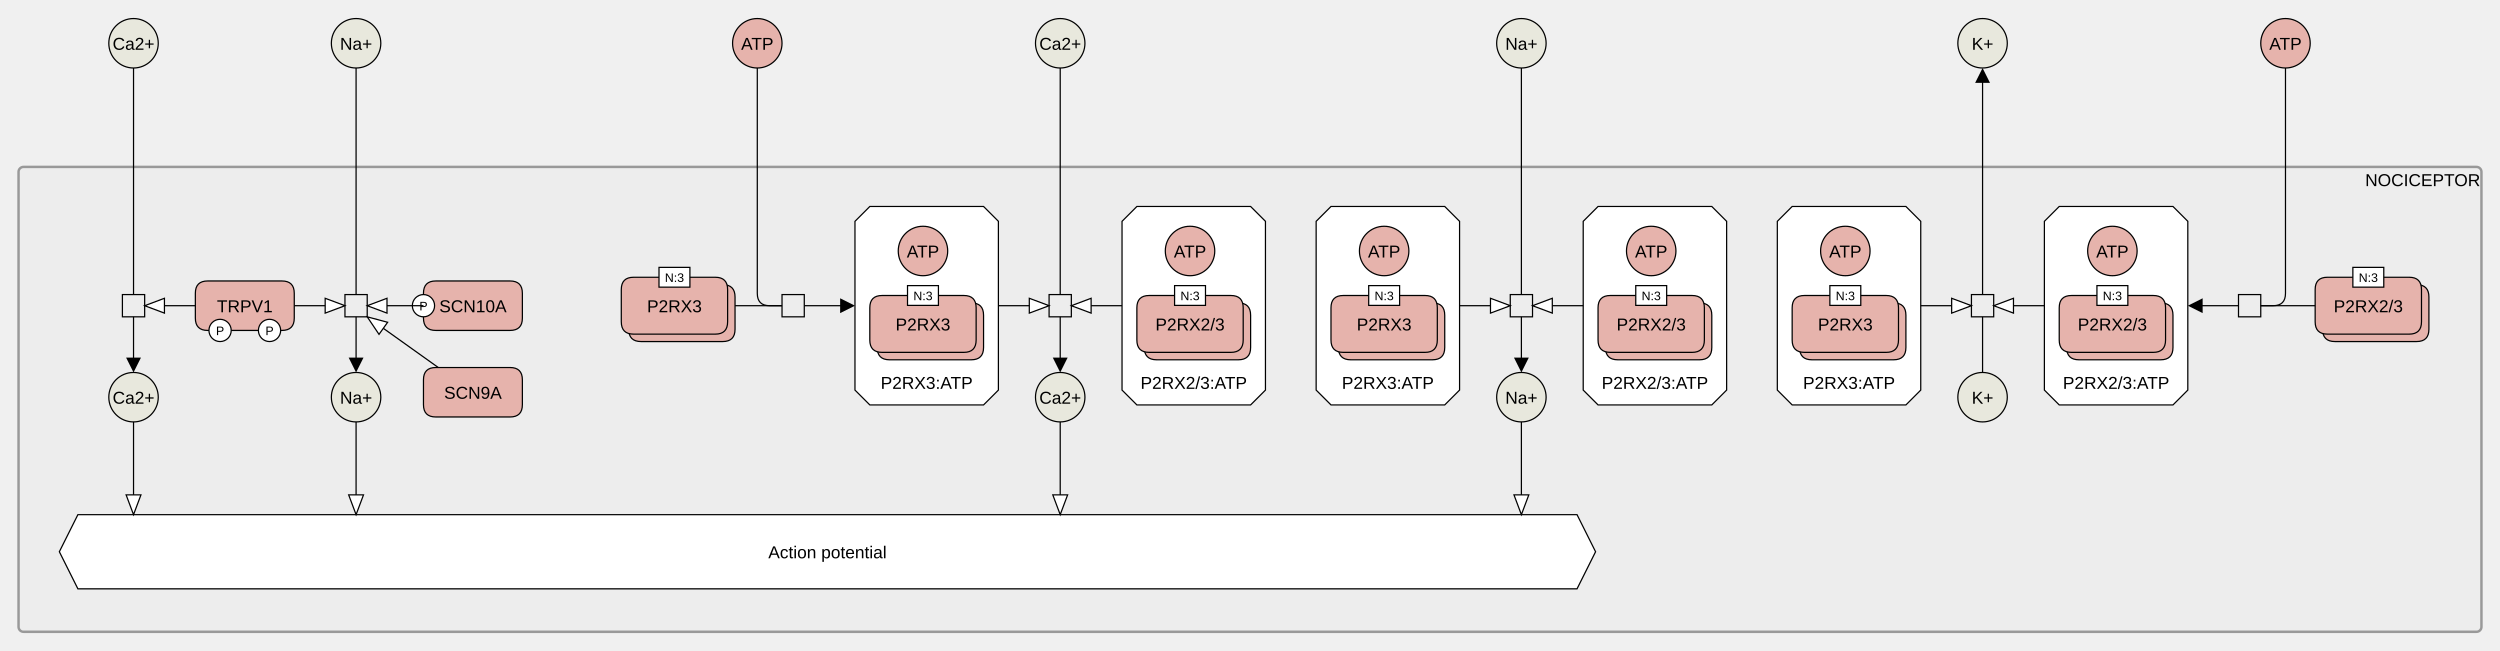
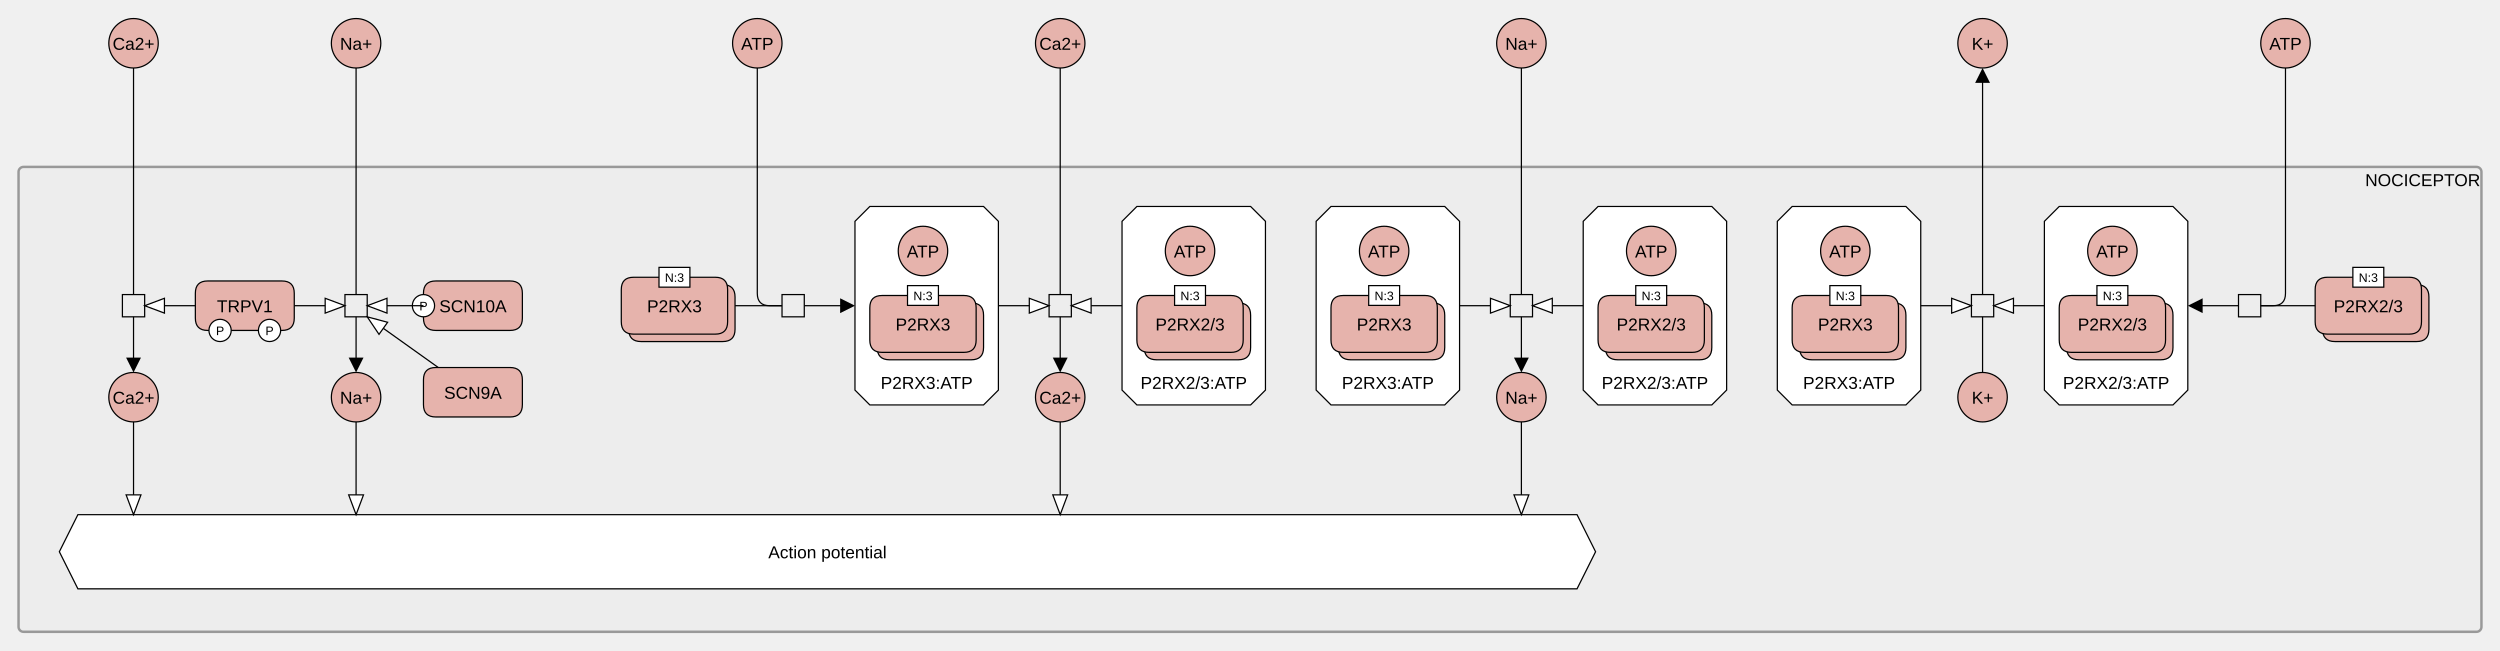
<svg xmlns="http://www.w3.org/2000/svg" width="2022" height="526" viewBox="0 0 2022 526" stroke-linecap="butt" stroke-miterlimit="10">
  <g transform="translate(-25,-25)">
    <path d="M40 164 C40 161.791 41.791 160 44 160 L2028 160 C2030.209 160 2032 161.791 2032 164 L2032 532 C2032 534.209 2030.209 536 2028 536 L44 536 C41.791 536 40 534.209 40 532 Z" fill="#999999" fill-opacity="0.031" stroke="none" />
    <path d="M40 164 C40 161.791 41.791 160 44 160 L2028 160 C2030.209 160 2032 161.791 2032 164 L2032 532 C2032 534.209 2030.209 536 2028 536 L44 536 C41.791 536 40 534.209 40 532 Z" fill="none" stroke="#999999" stroke-width="2" />
    <text x="1984.5" y="175.541" text-anchor="middle" font-family="'Dialog', Arial, Helvetica, sans-serif" font-size="14" fill="#000000" stroke="none" xml:space="preserve">NOCICEPTOR</text>
    <path d="M728.5 192 L820.5 192 L832.5 204 L832.5 340.5 L820.5 352.5 L728.5 352.5 L716.5 340.5 L716.5 204 Z" fill="#FFFFFF" stroke="none" />
    <path d="M728.5 192 L820.5 192 L832.5 204 L832.5 340.5 L820.5 352.5 L728.5 352.5 L716.5 340.5 L716.5 204 Z" fill="none" stroke="#000000" />
    <text x="774.5" y="339.541" text-anchor="middle" font-family="'Dialog', Arial, Helvetica, sans-serif" font-size="14" fill="#000000" stroke="none" xml:space="preserve">P2RX3:ATP</text>
    <path d="M734.5 280 Q734.5 270 744.5 270 L810.5 270 Q820.5 270 820.5 280 L820.5 306 Q820.5 316 810.5 316 L744.5 316 Q734.5 316 734.5 306 Z" fill="#E6B3AC" stroke="none" />
    <path d="M734.5 280 Q734.5 270 744.5 270 L810.5 270 Q820.5 270 820.5 280 L820.5 306 Q820.5 316 810.5 316 L744.5 316 Q734.5 316 734.5 306 Z" fill="none" stroke="#000000" />
    <path d="M728.5 274 Q728.5 264 738.5 264 L804.5 264 Q814.5 264 814.5 274 L814.5 300 Q814.5 310 804.5 310 L738.5 310 Q728.5 310 728.5 300 Z" fill="#E6B3AC" stroke="none" />
    <path d="M728.5 274 Q728.5 264 738.5 264 L804.5 264 Q814.5 264 814.5 274 L814.5 300 Q814.5 310 804.5 310 L738.5 310 Q728.5 310 728.5 300 Z" fill="none" stroke="#000000" />
    <text x="771.5" y="292.291" text-anchor="middle" font-family="'Dialog', Arial, Helvetica, sans-serif" font-size="14" fill="#000000" stroke="none" xml:space="preserve">P2RX3</text>
    <path d="M759 256 L784 256 L784 272 L759 272 Z" fill="#FFFFFF" stroke="none" />
    <path d="M759 256 L784 256 L784 272 L759 272 Z" fill="none" stroke="#000000" />
    <text x="771.5" y="267.779" text-anchor="middle" font-family="'Dialog', Arial, Helvetica, sans-serif" font-size="10" fill="#000000" stroke="none" xml:space="preserve">N:3</text>
    <path d="M751.5 228 C751.5 216.954 760.454 208 771.5 208 L771.5 208 C782.546 208 791.5 216.954 791.5 228 L791.5 228 C791.5 239.046 782.546 248 771.5 248 L771.5 248 C760.454 248 751.5 239.046 751.5 228 Z" fill="#E6B3AC" stroke="none" />
    <path d="M751.5 228 C751.5 216.954 760.454 208 771.5 208 L771.5 208 C782.546 208 791.5 216.954 791.5 228 L791.5 228 C791.5 239.046 782.546 248 771.5 248 L771.5 248 C760.454 248 751.5 239.046 751.5 228 Z" fill="none" stroke="#000000" />
    <text x="771.5" y="233.291" text-anchor="middle" font-family="'Dialog', Arial, Helvetica, sans-serif" font-size="14" fill="#000000" stroke="none" xml:space="preserve">ATP</text>
    <path d="M1690.5 192 L1782.5 192 L1794.5 204 L1794.5 340.5 L1782.5 352.5 L1690.5 352.5 L1678.5 340.5 L1678.5 204 Z" fill="#FFFFFF" stroke="none" />
    <path d="M1690.5 192 L1782.5 192 L1794.5 204 L1794.5 340.5 L1782.5 352.5 L1690.5 352.5 L1678.5 340.5 L1678.5 204 Z" fill="none" stroke="#000000" />
    <text x="1736.5" y="339.541" text-anchor="middle" font-family="'Dialog', Arial, Helvetica, sans-serif" font-size="14" fill="#000000" stroke="none" xml:space="preserve">P2RX2/3:ATP</text>
    <path d="M1696.5 280 Q1696.5 270 1706.5 270 L1772.5 270 Q1782.5 270 1782.5 280 L1782.5 306 Q1782.5 316 1772.5 316 L1706.5 316 Q1696.5 316 1696.5 306 Z" fill="#E6B3AC" stroke="none" />
    <path d="M1696.5 280 Q1696.5 270 1706.5 270 L1772.5 270 Q1782.5 270 1782.5 280 L1782.5 306 Q1782.5 316 1772.5 316 L1706.5 316 Q1696.5 316 1696.5 306 Z" fill="none" stroke="#000000" />
    <path d="M1690.5 274 Q1690.5 264 1700.5 264 L1766.5 264 Q1776.5 264 1776.5 274 L1776.5 300 Q1776.5 310 1766.5 310 L1700.5 310 Q1690.5 310 1690.5 300 Z" fill="#E6B3AC" stroke="none" />
    <path d="M1690.5 274 Q1690.5 264 1700.5 264 L1766.5 264 Q1776.5 264 1776.5 274 L1776.5 300 Q1776.5 310 1766.5 310 L1700.5 310 Q1690.5 310 1690.5 300 Z" fill="none" stroke="#000000" />
    <text x="1733.5" y="292.291" text-anchor="middle" font-family="'Dialog', Arial, Helvetica, sans-serif" font-size="14" fill="#000000" stroke="none" xml:space="preserve">P2RX2/3</text>
    <path d="M1721 256 L1746 256 L1746 272 L1721 272 Z" fill="#FFFFFF" stroke="none" />
    <path d="M1721 256 L1746 256 L1746 272 L1721 272 Z" fill="none" stroke="#000000" />
    <text x="1733.5" y="267.779" text-anchor="middle" font-family="'Dialog', Arial, Helvetica, sans-serif" font-size="10" fill="#000000" stroke="none" xml:space="preserve">N:3</text>
    <path d="M1713.5 228 C1713.5 216.954 1722.454 208 1733.5 208 L1733.5 208 C1744.546 208 1753.5 216.954 1753.5 228 L1753.5 228 C1753.5 239.046 1744.546 248 1733.5 248 L1733.5 248 C1722.454 248 1713.5 239.046 1713.5 228 Z" fill="#E6B3AC" stroke="none" />
    <path d="M1713.5 228 C1713.5 216.954 1722.454 208 1733.5 208 L1733.5 208 C1744.546 208 1753.5 216.954 1753.5 228 L1753.5 228 C1753.5 239.046 1744.546 248 1733.5 248 L1733.5 248 C1722.454 248 1713.5 239.046 1713.5 228 Z" fill="none" stroke="#000000" />
    <text x="1733.5" y="233.291" text-anchor="middle" font-family="'Dialog', Arial, Helvetica, sans-serif" font-size="14" fill="#000000" stroke="none" xml:space="preserve">ATP</text>
-     <path d="M113 346.25 C113 335.204 121.954 326.25 133 326.25 L133 326.25 C144.046 326.25 153 335.204 153 346.25 L153 346.25 C153 357.296 144.046 366.25 133 366.25 L133 366.25 C121.954 366.25 113 357.296 113 346.25 Z" fill="#E8E8DD" stroke="none" />
+     <path d="M113 346.25 C113 335.204 121.954 326.25 133 326.25 L133 326.25 C144.046 326.25 153 335.204 153 346.25 L153 346.25 C153 357.296 144.046 366.25 133 366.25 L133 366.25 C121.954 366.25 113 357.296 113 346.25 Z" fill="#E6B3AC" stroke="none" />
    <path d="M113 346.25 C113 335.204 121.954 326.25 133 326.25 L133 326.25 C144.046 326.25 153 335.204 153 346.25 L153 346.25 C153 357.296 144.046 366.25 133 366.25 L133 366.25 C121.954 366.25 113 357.296 113 346.25 Z" fill="none" stroke="#000000" />
    <text x="133" y="351.541" text-anchor="middle" font-family="'Dialog', Arial, Helvetica, sans-serif" font-size="14" fill="#000000" stroke="none" xml:space="preserve">Ca2+</text>
-     <path d="M293 346.25 C293 335.204 301.954 326.25 313 326.25 L313 326.25 C324.046 326.25 333 335.204 333 346.25 L333 346.25 C333 357.296 324.046 366.25 313 366.25 L313 366.25 C301.954 366.25 293 357.296 293 346.25 Z" fill="#E8E8DD" stroke="none" />
+     <path d="M293 346.25 C293 335.204 301.954 326.25 313 326.25 L313 326.25 C324.046 326.25 333 335.204 333 346.25 L333 346.25 C333 357.296 324.046 366.25 313 366.25 L313 366.25 C301.954 366.25 293 357.296 293 346.25 Z" fill="#E6B3AC" stroke="none" />
    <path d="M293 346.25 C293 335.204 301.954 326.25 313 326.25 L313 326.25 C324.046 326.25 333 335.204 333 346.25 L333 346.25 C333 357.296 324.046 366.25 313 366.25 L313 366.25 C301.954 366.25 293 357.296 293 346.25 Z" fill="none" stroke="#000000" />
    <text x="313" y="351.541" text-anchor="middle" font-family="'Dialog', Arial, Helvetica, sans-serif" font-size="14" fill="#000000" stroke="none" xml:space="preserve">Na+</text>
    <path d="M183 262.25 Q183 252.25 193 252.25 L253 252.25 Q263 252.25 263 262.25 L263 282.25 Q263 292.25 253 292.25 L193 292.25 Q183 292.25 183 282.25 Z" fill="#E6B3AC" stroke="none" />
    <path d="M183 262.25 Q183 252.25 193 252.25 L253 252.25 Q263 252.25 263 262.25 L263 282.25 Q263 292.25 253 292.25 L193 292.25 Q183 292.25 183 282.25 Z" fill="none" stroke="#000000" />
    <text x="223" y="277.541" text-anchor="middle" font-family="'Dialog', Arial, Helvetica, sans-serif" font-size="14" fill="#000000" stroke="none" xml:space="preserve">TRPV1</text>
    <path d="M194 292.25 C194 287.279 198.029 283.25 203 283.25 L203 283.25 C207.971 283.25 212 287.279 212 292.25 L212 292.25 C212 297.221 207.971 301.25 203 301.25 L203 301.25 C198.029 301.25 194 297.221 194 292.25 Z" fill="#FFFFFF" stroke="none" />
    <path d="M194 292.25 C194 287.279 198.029 283.25 203 283.25 L203 283.25 C207.971 283.25 212 287.279 212 292.25 L212 292.25 C212 297.221 207.971 301.25 203 301.25 L203 301.25 C198.029 301.25 194 297.221 194 292.25 Z" fill="none" stroke="#000000" />
    <text x="203" y="296.029" text-anchor="middle" font-family="'Dialog', Arial, Helvetica, sans-serif" font-size="10" fill="#000000" stroke="none" xml:space="preserve">P</text>
    <path d="M234 292.25 C234 287.279 238.029 283.25 243 283.25 L243 283.25 C247.971 283.25 252 287.279 252 292.25 L252 292.25 C252 297.221 247.971 301.25 243 301.25 L243 301.25 C238.029 301.25 234 297.221 234 292.25 Z" fill="#FFFFFF" stroke="none" />
    <path d="M234 292.25 C234 287.279 238.029 283.25 243 283.25 L243 283.25 C247.971 283.25 252 287.279 252 292.25 L252 292.25 C252 297.221 247.971 301.25 243 301.25 L243 301.25 C238.029 301.25 234 297.221 234 292.25 Z" fill="none" stroke="#000000" />
    <text x="243" y="296.029" text-anchor="middle" font-family="'Dialog', Arial, Helvetica, sans-serif" font-size="10" fill="#000000" stroke="none" xml:space="preserve">P</text>
    <path d="M88 441.25 L1300.5 441.25 L1315.5 471.25 L1300.5 501.25 L88 501.25 L73 471.25 Z" fill="#FFFFFF" stroke="none" />
    <path d="M88 441.25 L1300.5 441.25 L1315.5 471.25 L1300.5 501.25 L88 501.25 L73 471.25 Z" fill="none" stroke="#000000" />
    <text x="694.25" y="476.541" text-anchor="middle" font-family="'Dialog', Arial, Helvetica, sans-serif" font-size="14" fill="#000000" stroke="none" xml:space="preserve">Action potential</text>
    <path d="M533.5 265.25 Q533.5 255.25 543.5 255.25 L609.5 255.25 Q619.5 255.25 619.5 265.25 L619.5 291.25 Q619.5 301.25 609.5 301.25 L543.5 301.25 Q533.5 301.25 533.5 291.25 Z" fill="#E6B3AC" stroke="none" />
    <path d="M533.5 265.25 Q533.5 255.25 543.5 255.25 L609.5 255.25 Q619.5 255.25 619.5 265.25 L619.5 291.25 Q619.5 301.25 609.5 301.25 L543.5 301.25 Q533.5 301.25 533.5 291.25 Z" fill="none" stroke="#000000" />
    <path d="M527.5 259.25 Q527.5 249.25 537.5 249.25 L603.5 249.25 Q613.5 249.25 613.5 259.25 L613.5 285.25 Q613.5 295.25 603.5 295.25 L537.5 295.25 Q527.5 295.25 527.5 285.25 Z" fill="#E6B3AC" stroke="none" />
    <path d="M527.5 259.25 Q527.5 249.25 537.5 249.25 L603.5 249.25 Q613.5 249.25 613.5 259.25 L613.5 285.25 Q613.5 295.25 603.5 295.25 L537.5 295.25 Q527.5 295.25 527.5 285.25 Z" fill="none" stroke="#000000" />
    <text x="570.5" y="277.541" text-anchor="middle" font-family="'Dialog', Arial, Helvetica, sans-serif" font-size="14" fill="#000000" stroke="none" xml:space="preserve">P2RX3</text>
    <path d="M558 241.25 L583 241.25 L583 257.25 L558 257.25 Z" fill="#FFFFFF" stroke="none" />
    <path d="M558 241.25 L583 241.25 L583 257.25 L558 257.25 Z" fill="none" stroke="#000000" />
    <text x="570.5" y="253.03" text-anchor="middle" font-family="'Dialog', Arial, Helvetica, sans-serif" font-size="10" fill="#000000" stroke="none" xml:space="preserve">N:3</text>
-     <path d="M862.5 346.25 C862.5 335.204 871.454 326.25 882.5 326.25 L882.5 326.25 C893.546 326.25 902.5 335.204 902.5 346.25 L902.5 346.25 C902.5 357.296 893.546 366.25 882.5 366.25 L882.5 366.25 C871.454 366.25 862.5 357.296 862.5 346.25 Z" fill="#E8E8DD" stroke="none" />
+     <path d="M862.5 346.25 C862.5 335.204 871.454 326.25 882.5 326.25 L882.5 326.25 C893.546 326.25 902.5 335.204 902.5 346.25 L902.5 346.25 C902.5 357.296 893.546 366.25 882.5 366.25 L882.5 366.25 C871.454 366.25 862.5 357.296 862.5 346.25 Z" fill="#E6B3AC" stroke="none" />
    <path d="M862.5 346.25 C862.5 335.204 871.454 326.25 882.5 326.25 L882.5 326.25 C893.546 326.25 902.5 335.204 902.5 346.25 L902.5 346.25 C902.5 357.296 893.546 366.25 882.5 366.25 L882.5 366.25 C871.454 366.25 862.5 357.296 862.5 346.25 Z" fill="none" stroke="#000000" />
    <text x="882.5" y="351.541" text-anchor="middle" font-family="'Dialog', Arial, Helvetica, sans-serif" font-size="14" fill="#000000" stroke="none" xml:space="preserve">Ca2+</text>
-     <path d="M1235.5 346.25 C1235.5 335.204 1244.454 326.25 1255.5 326.25 L1255.5 326.25 C1266.546 326.25 1275.5 335.204 1275.5 346.25 L1275.5 346.25 C1275.5 357.296 1266.546 366.25 1255.5 366.25 L1255.5 366.25 C1244.454 366.25 1235.5 357.296 1235.5 346.25 Z" fill="#E8E8DD" stroke="none" />
+     <path d="M1235.5 346.25 C1235.5 335.204 1244.454 326.25 1255.5 326.25 L1255.5 326.25 C1266.546 326.25 1275.5 335.204 1275.5 346.25 L1275.5 346.25 C1275.5 357.296 1266.546 366.25 1255.5 366.25 L1255.5 366.25 C1244.454 366.25 1235.5 357.296 1235.5 346.25 Z" fill="#E6B3AC" stroke="none" />
    <path d="M1235.5 346.25 C1235.5 335.204 1244.454 326.25 1255.5 326.25 L1255.5 326.25 C1266.546 326.25 1275.5 335.204 1275.5 346.25 L1275.5 346.25 C1275.5 357.296 1266.546 366.25 1255.5 366.25 L1255.5 366.25 C1244.454 366.25 1235.5 357.296 1235.5 346.25 Z" fill="none" stroke="#000000" />
    <text x="1255.5" y="351.541" text-anchor="middle" font-family="'Dialog', Arial, Helvetica, sans-serif" font-size="14" fill="#000000" stroke="none" xml:space="preserve">Na+</text>
-     <path d="M1608.5 346.25 C1608.5 335.204 1617.454 326.25 1628.5 326.25 L1628.5 326.25 C1639.546 326.25 1648.5 335.204 1648.5 346.25 L1648.5 346.25 C1648.5 357.296 1639.546 366.25 1628.5 366.25 L1628.5 366.25 C1617.454 366.25 1608.5 357.296 1608.5 346.25 Z" fill="#E8E8DD" stroke="none" />
+     <path d="M1608.5 346.25 C1608.5 335.204 1617.454 326.25 1628.5 326.25 L1628.5 326.25 C1639.546 326.25 1648.5 335.204 1648.5 346.25 L1648.5 346.25 C1648.5 357.296 1639.546 366.25 1628.5 366.25 L1628.5 366.25 C1617.454 366.25 1608.5 357.296 1608.5 346.25 Z" fill="#E6B3AC" stroke="none" />
    <path d="M1608.5 346.25 C1608.5 335.204 1617.454 326.25 1628.5 326.25 L1628.5 326.25 C1639.546 326.25 1648.5 335.204 1648.5 346.25 L1648.5 346.25 C1648.5 357.296 1639.546 366.25 1628.5 366.25 L1628.5 366.25 C1617.454 366.25 1608.5 357.296 1608.5 346.25 Z" fill="none" stroke="#000000" />
    <text x="1628.5" y="351.541" text-anchor="middle" font-family="'Dialog', Arial, Helvetica, sans-serif" font-size="14" fill="#000000" stroke="none" xml:space="preserve">K+</text>
    <path d="M1903.5 265.25 Q1903.5 255.25 1913.5 255.25 L1979.5 255.25 Q1989.5 255.25 1989.5 265.25 L1989.5 291.25 Q1989.5 301.25 1979.5 301.25 L1913.5 301.25 Q1903.5 301.25 1903.5 291.25 Z" fill="#E6B3AC" stroke="none" />
    <path d="M1903.5 265.25 Q1903.5 255.25 1913.5 255.25 L1979.5 255.25 Q1989.5 255.25 1989.5 265.25 L1989.5 291.25 Q1989.5 301.25 1979.5 301.25 L1913.5 301.25 Q1903.5 301.25 1903.5 291.25 Z" fill="none" stroke="#000000" />
    <path d="M1897.5 259.25 Q1897.5 249.25 1907.5 249.25 L1973.5 249.25 Q1983.5 249.25 1983.5 259.25 L1983.5 285.25 Q1983.5 295.25 1973.5 295.25 L1907.5 295.25 Q1897.5 295.25 1897.5 285.25 Z" fill="#E6B3AC" stroke="none" />
    <path d="M1897.5 259.25 Q1897.5 249.25 1907.5 249.25 L1973.5 249.25 Q1983.5 249.25 1983.5 259.25 L1983.5 285.25 Q1983.5 295.25 1973.5 295.25 L1907.5 295.25 Q1897.5 295.25 1897.5 285.25 Z" fill="none" stroke="#000000" />
    <text x="1940.5" y="277.541" text-anchor="middle" font-family="'Dialog', Arial, Helvetica, sans-serif" font-size="14" fill="#000000" stroke="none" xml:space="preserve">P2RX2/3</text>
    <path d="M1928 241.25 L1953 241.25 L1953 257.25 L1928 257.25 Z" fill="#FFFFFF" stroke="none" />
    <path d="M1928 241.25 L1953 241.25 L1953 257.25 L1928 257.25 Z" fill="none" stroke="#000000" />
    <text x="1940.5" y="253.03" text-anchor="middle" font-family="'Dialog', Arial, Helvetica, sans-serif" font-size="10" fill="#000000" stroke="none" xml:space="preserve">N:3</text>
    <path d="M367.5 262.25 Q367.5 252.25 377.5 252.25 L437.5 252.25 Q447.5 252.25 447.5 262.25 L447.5 282.25 Q447.5 292.25 437.5 292.25 L377.5 292.25 Q367.5 292.25 367.5 282.25 Z" fill="#E6B3AC" stroke="none" />
    <path d="M367.5 262.25 Q367.5 252.25 377.5 252.25 L437.5 252.25 Q447.5 252.25 447.5 262.25 L447.5 282.25 Q447.5 292.25 437.5 292.25 L377.5 292.25 Q367.5 292.25 367.5 282.25 Z" fill="none" stroke="#000000" />
    <text x="407.5" y="277.541" text-anchor="middle" font-family="'Dialog', Arial, Helvetica, sans-serif" font-size="14" fill="#000000" stroke="none" xml:space="preserve">SCN10A</text>
    <path d="M358.5 272.25 C358.5 267.279 362.529 263.25 367.5 263.25 L367.5 263.25 C372.471 263.25 376.5 267.279 376.5 272.25 L376.5 272.25 C376.5 277.221 372.471 281.25 367.5 281.25 L367.5 281.25 C362.529 281.25 358.5 277.221 358.5 272.25 Z" fill="#FFFFFF" stroke="none" />
    <path d="M358.5 272.25 C358.5 267.279 362.529 263.25 367.5 263.25 L367.5 263.25 C372.471 263.25 376.5 267.279 376.5 272.25 L376.5 272.25 C376.5 277.221 372.471 281.25 367.5 281.25 L367.5 281.25 C362.529 281.25 358.5 277.221 358.5 272.25 Z" fill="none" stroke="#000000" />
    <text x="367.5" y="276.029" text-anchor="middle" font-family="'Dialog', Arial, Helvetica, sans-serif" font-size="10" fill="#000000" stroke="none" xml:space="preserve">P</text>
    <path d="M1101.5 192 L1193.5 192 L1205.5 204 L1205.5 340.5 L1193.5 352.5 L1101.5 352.5 L1089.5 340.5 L1089.5 204 Z" fill="#FFFFFF" stroke="none" />
    <path d="M1101.5 192 L1193.5 192 L1205.5 204 L1205.5 340.5 L1193.5 352.5 L1101.5 352.5 L1089.5 340.5 L1089.5 204 Z" fill="none" stroke="#000000" />
    <text x="1147.5" y="339.541" text-anchor="middle" font-family="'Dialog', Arial, Helvetica, sans-serif" font-size="14" fill="#000000" stroke="none" xml:space="preserve">P2RX3:ATP</text>
    <path d="M1107.5 280 Q1107.5 270 1117.5 270 L1183.5 270 Q1193.5 270 1193.5 280 L1193.5 306 Q1193.5 316 1183.5 316 L1117.5 316 Q1107.5 316 1107.5 306 Z" fill="#E6B3AC" stroke="none" />
    <path d="M1107.5 280 Q1107.5 270 1117.5 270 L1183.5 270 Q1193.5 270 1193.5 280 L1193.5 306 Q1193.5 316 1183.5 316 L1117.5 316 Q1107.5 316 1107.5 306 Z" fill="none" stroke="#000000" />
    <path d="M1101.5 274 Q1101.5 264 1111.5 264 L1177.5 264 Q1187.5 264 1187.5 274 L1187.5 300 Q1187.5 310 1177.5 310 L1111.5 310 Q1101.5 310 1101.5 300 Z" fill="#E6B3AC" stroke="none" />
    <path d="M1101.5 274 Q1101.5 264 1111.5 264 L1177.5 264 Q1187.5 264 1187.5 274 L1187.5 300 Q1187.5 310 1177.5 310 L1111.5 310 Q1101.5 310 1101.5 300 Z" fill="none" stroke="#000000" />
    <text x="1144.5" y="292.291" text-anchor="middle" font-family="'Dialog', Arial, Helvetica, sans-serif" font-size="14" fill="#000000" stroke="none" xml:space="preserve">P2RX3</text>
    <path d="M1132 256 L1157 256 L1157 272 L1132 272 Z" fill="#FFFFFF" stroke="none" />
    <path d="M1132 256 L1157 256 L1157 272 L1132 272 Z" fill="none" stroke="#000000" />
    <text x="1144.5" y="267.779" text-anchor="middle" font-family="'Dialog', Arial, Helvetica, sans-serif" font-size="10" fill="#000000" stroke="none" xml:space="preserve">N:3</text>
    <path d="M1124.5 228 C1124.5 216.954 1133.454 208 1144.5 208 L1144.5 208 C1155.546 208 1164.5 216.954 1164.5 228 L1164.5 228 C1164.5 239.046 1155.546 248 1144.5 248 L1144.5 248 C1133.454 248 1124.5 239.046 1124.5 228 Z" fill="#E6B3AC" stroke="none" />
    <path d="M1124.5 228 C1124.5 216.954 1133.454 208 1144.5 208 L1144.5 208 C1155.546 208 1164.5 216.954 1164.5 228 L1164.5 228 C1164.5 239.046 1155.546 248 1144.5 248 L1144.5 248 C1133.454 248 1124.5 239.046 1124.5 228 Z" fill="none" stroke="#000000" />
    <text x="1144.5" y="233.291" text-anchor="middle" font-family="'Dialog', Arial, Helvetica, sans-serif" font-size="14" fill="#000000" stroke="none" xml:space="preserve">ATP</text>
    <path d="M1474.5 192 L1566.5 192 L1578.5 204 L1578.5 340.5 L1566.5 352.5 L1474.5 352.5 L1462.5 340.5 L1462.5 204 Z" fill="#FFFFFF" stroke="none" />
    <path d="M1474.5 192 L1566.5 192 L1578.5 204 L1578.5 340.5 L1566.5 352.5 L1474.5 352.5 L1462.5 340.5 L1462.5 204 Z" fill="none" stroke="#000000" />
    <text x="1520.5" y="339.541" text-anchor="middle" font-family="'Dialog', Arial, Helvetica, sans-serif" font-size="14" fill="#000000" stroke="none" xml:space="preserve">P2RX3:ATP</text>
    <path d="M1480.5 280 Q1480.5 270 1490.5 270 L1556.5 270 Q1566.5 270 1566.5 280 L1566.5 306 Q1566.5 316 1556.5 316 L1490.5 316 Q1480.5 316 1480.5 306 Z" fill="#E6B3AC" stroke="none" />
    <path d="M1480.5 280 Q1480.5 270 1490.5 270 L1556.5 270 Q1566.5 270 1566.5 280 L1566.5 306 Q1566.5 316 1556.5 316 L1490.5 316 Q1480.5 316 1480.5 306 Z" fill="none" stroke="#000000" />
    <path d="M1474.5 274 Q1474.5 264 1484.5 264 L1550.5 264 Q1560.5 264 1560.5 274 L1560.5 300 Q1560.5 310 1550.5 310 L1484.5 310 Q1474.5 310 1474.5 300 Z" fill="#E6B3AC" stroke="none" />
    <path d="M1474.5 274 Q1474.5 264 1484.5 264 L1550.5 264 Q1560.5 264 1560.5 274 L1560.5 300 Q1560.5 310 1550.5 310 L1484.5 310 Q1474.5 310 1474.5 300 Z" fill="none" stroke="#000000" />
    <text x="1517.5" y="292.291" text-anchor="middle" font-family="'Dialog', Arial, Helvetica, sans-serif" font-size="14" fill="#000000" stroke="none" xml:space="preserve">P2RX3</text>
    <path d="M1505 256 L1530 256 L1530 272 L1505 272 Z" fill="#FFFFFF" stroke="none" />
    <path d="M1505 256 L1530 256 L1530 272 L1505 272 Z" fill="none" stroke="#000000" />
    <text x="1517.5" y="267.779" text-anchor="middle" font-family="'Dialog', Arial, Helvetica, sans-serif" font-size="10" fill="#000000" stroke="none" xml:space="preserve">N:3</text>
    <path d="M1497.5 228 C1497.5 216.954 1506.454 208 1517.5 208 L1517.5 208 C1528.546 208 1537.5 216.954 1537.5 228 L1537.5 228 C1537.5 239.046 1528.546 248 1517.5 248 L1517.5 248 C1506.454 248 1497.5 239.046 1497.5 228 Z" fill="#E6B3AC" stroke="none" />
    <path d="M1497.5 228 C1497.5 216.954 1506.454 208 1517.5 208 L1517.5 208 C1528.546 208 1537.5 216.954 1537.5 228 L1537.5 228 C1537.5 239.046 1528.546 248 1517.5 248 L1517.5 248 C1506.454 248 1497.5 239.046 1497.5 228 Z" fill="none" stroke="#000000" />
    <text x="1517.5" y="233.291" text-anchor="middle" font-family="'Dialog', Arial, Helvetica, sans-serif" font-size="14" fill="#000000" stroke="none" xml:space="preserve">ATP</text>
    <path d="M944.5 192 L1036.5 192 L1048.5 204 L1048.5 340.5 L1036.5 352.5 L944.5 352.5 L932.5 340.5 L932.5 204 Z" fill="#FFFFFF" stroke="none" />
    <path d="M944.5 192 L1036.5 192 L1048.5 204 L1048.5 340.5 L1036.5 352.5 L944.5 352.5 L932.5 340.5 L932.5 204 Z" fill="none" stroke="#000000" />
    <text x="990.5" y="339.541" text-anchor="middle" font-family="'Dialog', Arial, Helvetica, sans-serif" font-size="14" fill="#000000" stroke="none" xml:space="preserve">P2RX2/3:ATP</text>
    <path d="M950.5 280 Q950.5 270 960.5 270 L1026.5 270 Q1036.5 270 1036.5 280 L1036.5 306 Q1036.5 316 1026.5 316 L960.5 316 Q950.5 316 950.5 306 Z" fill="#E6B3AC" stroke="none" />
    <path d="M950.5 280 Q950.5 270 960.5 270 L1026.5 270 Q1036.5 270 1036.5 280 L1036.5 306 Q1036.5 316 1026.5 316 L960.5 316 Q950.5 316 950.5 306 Z" fill="none" stroke="#000000" />
    <path d="M944.5 274 Q944.5 264 954.5 264 L1020.5 264 Q1030.5 264 1030.5 274 L1030.5 300 Q1030.5 310 1020.5 310 L954.5 310 Q944.5 310 944.5 300 Z" fill="#E6B3AC" stroke="none" />
    <path d="M944.5 274 Q944.5 264 954.5 264 L1020.5 264 Q1030.5 264 1030.5 274 L1030.5 300 Q1030.5 310 1020.5 310 L954.5 310 Q944.5 310 944.5 300 Z" fill="none" stroke="#000000" />
    <text x="987.5" y="292.291" text-anchor="middle" font-family="'Dialog', Arial, Helvetica, sans-serif" font-size="14" fill="#000000" stroke="none" xml:space="preserve">P2RX2/3</text>
    <path d="M975 256 L1000 256 L1000 272 L975 272 Z" fill="#FFFFFF" stroke="none" />
    <path d="M975 256 L1000 256 L1000 272 L975 272 Z" fill="none" stroke="#000000" />
    <text x="987.5" y="267.779" text-anchor="middle" font-family="'Dialog', Arial, Helvetica, sans-serif" font-size="10" fill="#000000" stroke="none" xml:space="preserve">N:3</text>
    <path d="M967.5 228 C967.5 216.954 976.454 208 987.5 208 L987.5 208 C998.546 208 1007.5 216.954 1007.5 228 L1007.5 228 C1007.5 239.046 998.546 248 987.5 248 L987.5 248 C976.454 248 967.5 239.046 967.5 228 Z" fill="#E6B3AC" stroke="none" />
    <path d="M967.5 228 C967.5 216.954 976.454 208 987.5 208 L987.5 208 C998.546 208 1007.5 216.954 1007.5 228 L1007.5 228 C1007.5 239.046 998.546 248 987.5 248 L987.5 248 C976.454 248 967.5 239.046 967.5 228 Z" fill="none" stroke="#000000" />
    <text x="987.5" y="233.291" text-anchor="middle" font-family="'Dialog', Arial, Helvetica, sans-serif" font-size="14" fill="#000000" stroke="none" xml:space="preserve">ATP</text>
    <path d="M1317.5 192 L1409.5 192 L1421.5 204 L1421.5 340.5 L1409.5 352.5 L1317.5 352.5 L1305.5 340.5 L1305.5 204 Z" fill="#FFFFFF" stroke="none" />
    <path d="M1317.5 192 L1409.5 192 L1421.5 204 L1421.5 340.5 L1409.5 352.5 L1317.5 352.5 L1305.5 340.5 L1305.5 204 Z" fill="none" stroke="#000000" />
    <text x="1363.5" y="339.541" text-anchor="middle" font-family="'Dialog', Arial, Helvetica, sans-serif" font-size="14" fill="#000000" stroke="none" xml:space="preserve">P2RX2/3:ATP</text>
    <path d="M1323.5 280 Q1323.5 270 1333.5 270 L1399.5 270 Q1409.5 270 1409.5 280 L1409.5 306 Q1409.5 316 1399.5 316 L1333.5 316 Q1323.5 316 1323.5 306 Z" fill="#E6B3AC" stroke="none" />
    <path d="M1323.5 280 Q1323.5 270 1333.5 270 L1399.5 270 Q1409.5 270 1409.5 280 L1409.5 306 Q1409.5 316 1399.5 316 L1333.5 316 Q1323.5 316 1323.5 306 Z" fill="none" stroke="#000000" />
    <path d="M1317.5 274 Q1317.5 264 1327.5 264 L1393.5 264 Q1403.5 264 1403.5 274 L1403.5 300 Q1403.5 310 1393.5 310 L1327.5 310 Q1317.5 310 1317.5 300 Z" fill="#E6B3AC" stroke="none" />
    <path d="M1317.5 274 Q1317.5 264 1327.5 264 L1393.5 264 Q1403.5 264 1403.5 274 L1403.5 300 Q1403.5 310 1393.5 310 L1327.5 310 Q1317.5 310 1317.5 300 Z" fill="none" stroke="#000000" />
    <text x="1360.5" y="292.291" text-anchor="middle" font-family="'Dialog', Arial, Helvetica, sans-serif" font-size="14" fill="#000000" stroke="none" xml:space="preserve">P2RX2/3</text>
    <path d="M1348 256 L1373 256 L1373 272 L1348 272 Z" fill="#FFFFFF" stroke="none" />
    <path d="M1348 256 L1373 256 L1373 272 L1348 272 Z" fill="none" stroke="#000000" />
    <text x="1360.5" y="267.779" text-anchor="middle" font-family="'Dialog', Arial, Helvetica, sans-serif" font-size="10" fill="#000000" stroke="none" xml:space="preserve">N:3</text>
    <path d="M1340.5 228 C1340.5 216.954 1349.454 208 1360.5 208 L1360.5 208 C1371.546 208 1380.5 216.954 1380.5 228 L1380.5 228 C1380.5 239.046 1371.546 248 1360.5 248 L1360.5 248 C1349.454 248 1340.5 239.046 1340.5 228 Z" fill="#E6B3AC" stroke="none" />
    <path d="M1340.5 228 C1340.5 216.954 1349.454 208 1360.5 208 L1360.5 208 C1371.546 208 1380.5 216.954 1380.5 228 L1380.5 228 C1380.5 239.046 1371.546 248 1360.5 248 L1360.5 248 C1349.454 248 1340.5 239.046 1340.5 228 Z" fill="none" stroke="#000000" />
    <text x="1360.5" y="233.291" text-anchor="middle" font-family="'Dialog', Arial, Helvetica, sans-serif" font-size="14" fill="#000000" stroke="none" xml:space="preserve">ATP</text>
    <path d="M124 263.25 L142 263.25 L142 281.25 L124 281.25 Z" fill="none" stroke="#000000" />
    <path d="M304 263.25 L322 263.25 L322 281.25 L304 281.25 Z" fill="none" stroke="#000000" />
    <path d="M657.5 263.25 L675.5 263.25 L675.5 281.25 L657.5 281.25 Z" fill="none" stroke="#000000" />
    <path d="M873.5 263.25 L891.5 263.25 L891.5 281.25 L873.5 281.25 Z" fill="none" stroke="#000000" />
    <path d="M1246.5 263.25 L1264.5 263.25 L1264.5 281.25 L1246.5 281.25 Z" fill="none" stroke="#000000" />
    <path d="M1619.5 263.25 L1637.5 263.25 L1637.5 281.25 L1619.5 281.25 Z" fill="none" stroke="#000000" />
    <path d="M1835.5 263.25 L1853.5 263.25 L1853.5 281.25 L1835.5 281.25 Z" fill="none" stroke="#000000" />
    <path d="M367.5 332.25 Q367.5 322.25 377.5 322.25 L437.5 322.25 Q447.5 322.25 447.5 332.25 L447.5 352.25 Q447.5 362.25 437.5 362.25 L377.5 362.25 Q367.5 362.25 367.5 352.25 Z" fill="#E6B3AC" stroke="none" />
    <path d="M367.5 332.25 Q367.5 322.25 377.5 322.25 L437.5 322.25 Q447.5 322.25 447.5 332.25 L447.5 352.25 Q447.5 362.25 437.5 362.25 L377.5 362.25 Q367.5 362.25 367.5 352.25 Z" fill="none" stroke="#000000" />
    <text x="407.5" y="347.541" text-anchor="middle" font-family="'Dialog', Arial, Helvetica, sans-serif" font-size="14" fill="#000000" stroke="none" xml:space="preserve">SCN9A</text>
-     <path d="M293 60 C293 48.954 301.954 40 313 40 L313 40 C324.046 40 333 48.954 333 60 L333 60 C333 71.046 324.046 80 313 80 L313 80 C301.954 80 293 71.046 293 60 Z" fill="#E8E8DD" stroke="none" />
+     <path d="M293 60 C293 48.954 301.954 40 313 40 L313 40 C324.046 40 333 48.954 333 60 L333 60 C333 71.046 324.046 80 313 80 L313 80 C301.954 80 293 71.046 293 60 Z" fill="#E6B3AC" stroke="none" />
    <path d="M293 60 C293 48.954 301.954 40 313 40 L313 40 C324.046 40 333 48.954 333 60 L333 60 C333 71.046 324.046 80 313 80 L313 80 C301.954 80 293 71.046 293 60 Z" fill="none" stroke="#000000" />
    <text x="313" y="65.291" text-anchor="middle" font-family="'Dialog', Arial, Helvetica, sans-serif" font-size="14" fill="#000000" stroke="none" xml:space="preserve">Na+</text>
-     <path d="M113 60 C113 48.954 121.954 40 133 40 L133 40 C144.046 40 153 48.954 153 60 L153 60 C153 71.046 144.046 80 133 80 L133 80 C121.954 80 113 71.046 113 60 Z" fill="#E8E8DD" stroke="none" />
+     <path d="M113 60 C113 48.954 121.954 40 133 40 L133 40 C144.046 40 153 48.954 153 60 L153 60 C153 71.046 144.046 80 133 80 L133 80 C121.954 80 113 71.046 113 60 Z" fill="#E6B3AC" stroke="none" />
    <path d="M113 60 C113 48.954 121.954 40 133 40 L133 40 C144.046 40 153 48.954 153 60 L153 60 C153 71.046 144.046 80 133 80 L133 80 C121.954 80 113 71.046 113 60 Z" fill="none" stroke="#000000" />
    <text x="133" y="65.291" text-anchor="middle" font-family="'Dialog', Arial, Helvetica, sans-serif" font-size="14" fill="#000000" stroke="none" xml:space="preserve">Ca2+</text>
-     <path d="M862.5 60 C862.5 48.954 871.454 40 882.5 40 L882.5 40 C893.546 40 902.5 48.954 902.5 60 L902.5 60 C902.5 71.046 893.546 80 882.5 80 L882.5 80 C871.454 80 862.5 71.046 862.5 60 Z" fill="#E8E8DD" stroke="none" />
+     <path d="M862.5 60 C862.5 48.954 871.454 40 882.5 40 L882.5 40 C893.546 40 902.5 48.954 902.5 60 L902.5 60 C902.5 71.046 893.546 80 882.5 80 L882.5 80 C871.454 80 862.5 71.046 862.5 60 Z" fill="#E6B3AC" stroke="none" />
    <path d="M862.5 60 C862.5 48.954 871.454 40 882.5 40 L882.5 40 C893.546 40 902.5 48.954 902.5 60 L902.5 60 C902.5 71.046 893.546 80 882.5 80 L882.5 80 C871.454 80 862.5 71.046 862.5 60 Z" fill="none" stroke="#000000" />
    <text x="882.5" y="65.291" text-anchor="middle" font-family="'Dialog', Arial, Helvetica, sans-serif" font-size="14" fill="#000000" stroke="none" xml:space="preserve">Ca2+</text>
    <path d="M617.5 60 C617.5 48.954 626.454 40 637.5 40 L637.5 40 C648.546 40 657.5 48.954 657.5 60 L657.5 60 C657.5 71.046 648.546 80 637.5 80 L637.5 80 C626.454 80 617.5 71.046 617.5 60 Z" fill="#E6B3AC" stroke="none" />
    <path d="M617.5 60 C617.5 48.954 626.454 40 637.5 40 L637.5 40 C648.546 40 657.5 48.954 657.5 60 L657.5 60 C657.5 71.046 648.546 80 637.5 80 L637.5 80 C626.454 80 617.5 71.046 617.5 60 Z" fill="none" stroke="#000000" />
    <text x="637.5" y="65.291" text-anchor="middle" font-family="'Dialog', Arial, Helvetica, sans-serif" font-size="14" fill="#000000" stroke="none" xml:space="preserve">ATP</text>
-     <path d="M1235.5 60 C1235.5 48.954 1244.454 40 1255.5 40 L1255.5 40 C1266.546 40 1275.5 48.954 1275.5 60 L1275.5 60 C1275.5 71.046 1266.546 80 1255.5 80 L1255.5 80 C1244.454 80 1235.5 71.046 1235.5 60 Z" fill="#E8E8DD" stroke="none" />
+     <path d="M1235.5 60 C1235.5 48.954 1244.454 40 1255.5 40 L1255.5 40 C1266.546 40 1275.5 48.954 1275.5 60 L1275.5 60 C1275.5 71.046 1266.546 80 1255.5 80 L1255.5 80 C1244.454 80 1235.5 71.046 1235.5 60 Z" fill="#E6B3AC" stroke="none" />
    <path d="M1235.5 60 C1235.5 48.954 1244.454 40 1255.5 40 L1255.5 40 C1266.546 40 1275.5 48.954 1275.5 60 L1275.5 60 C1275.5 71.046 1266.546 80 1255.5 80 L1255.5 80 C1244.454 80 1235.5 71.046 1235.5 60 Z" fill="none" stroke="#000000" />
    <text x="1255.5" y="65.291" text-anchor="middle" font-family="'Dialog', Arial, Helvetica, sans-serif" font-size="14" fill="#000000" stroke="none" xml:space="preserve">Na+</text>
-     <path d="M1608.5 60 C1608.5 48.954 1617.454 40 1628.5 40 L1628.5 40 C1639.546 40 1648.5 48.954 1648.5 60 L1648.5 60 C1648.5 71.046 1639.546 80 1628.5 80 L1628.5 80 C1617.454 80 1608.5 71.046 1608.5 60 Z" fill="#E8E8DD" stroke="none" />
+     <path d="M1608.5 60 C1608.5 48.954 1617.454 40 1628.5 40 L1628.5 40 C1639.546 40 1648.5 48.954 1648.5 60 L1648.5 60 C1648.5 71.046 1639.546 80 1628.5 80 L1628.5 80 C1617.454 80 1608.5 71.046 1608.5 60 Z" fill="#E6B3AC" stroke="none" />
    <path d="M1608.5 60 C1608.5 48.954 1617.454 40 1628.5 40 L1628.5 40 C1639.546 40 1648.5 48.954 1648.5 60 L1648.5 60 C1648.5 71.046 1639.546 80 1628.5 80 L1628.5 80 C1617.454 80 1608.5 71.046 1608.5 60 Z" fill="none" stroke="#000000" />
    <text x="1628.5" y="65.291" text-anchor="middle" font-family="'Dialog', Arial, Helvetica, sans-serif" font-size="14" fill="#000000" stroke="none" xml:space="preserve">K+</text>
    <path d="M1853.5 60 C1853.5 48.954 1862.454 40 1873.5 40 L1873.5 40 C1884.546 40 1893.5 48.954 1893.5 60 L1893.5 60 C1893.5 71.046 1884.546 80 1873.5 80 L1873.5 80 C1862.454 80 1853.5 71.046 1853.5 60 Z" fill="#E6B3AC" stroke="none" />
    <path d="M1853.5 60 C1853.5 48.954 1862.454 40 1873.5 40 L1873.5 40 C1884.546 40 1893.5 48.954 1893.5 60 L1893.5 60 C1893.5 71.046 1884.546 80 1873.5 80 L1873.5 80 C1862.454 80 1853.5 71.046 1853.5 60 Z" fill="none" stroke="#000000" />
    <text x="1873.5" y="65.291" text-anchor="middle" font-family="'Dialog', Arial, Helvetica, sans-serif" font-size="14" fill="#000000" stroke="none" xml:space="preserve">ATP</text>
    <path d="M133 80 L133 263.25" fill="none" stroke="#000000" />
    <path d="M133 281.25 L133 315.25" fill="none" stroke="#000000" />
    <path d="M133 326.25 L127 314.25 L139 314.25 Z" fill="#000000" stroke="none" />
    <path d="M183 272.25 L157 272.25" fill="none" stroke="#000000" />
    <path d="M142 272.25 L158 266.25 L158 278.25 Z" fill="white" stroke="#000000" />
    <path d="M313 80 L313 263.25" fill="none" stroke="#000000" />
    <path d="M313 281.25 L313 315.25" fill="none" stroke="#000000" />
    <path d="M313 326.25 L307 314.25 L319 314.25 Z" fill="#000000" stroke="none" />
    <path d="M263 272.25 L289 272.25" fill="none" stroke="#000000" />
    <path d="M304 272.25 L288 278.25 L288 266.25 Z" fill="white" stroke="#000000" />
    <path d="M367.5 272.25 L337 272.25" fill="none" stroke="#000000" />
    <path d="M322 272.25 L338 266.25 L338 278.25 Z" fill="white" stroke="#000000" />
    <path d="M133 366.25 L133 426.25" fill="none" stroke="#000000" />
    <path d="M133 441.25 L127 425.25 L139 425.25 Z" fill="white" stroke="#000000" />
    <path d="M313 366.25 L313 426.25" fill="none" stroke="#000000" />
    <path d="M313 441.25 L307 425.25 L319 425.25 Z" fill="white" stroke="#000000" />
    <path d="M619.5 272.25 L657.5 272.25" fill="none" stroke="#000000" />
    <path d="M675.5 272.25 L705.5 272.25" fill="none" stroke="#000000" />
    <path d="M716.5 272.25 L704.5 278.25 L704.5 266.25 Z" fill="#000000" stroke="none" />
    <path d="M637.5 80 L637.5 262.25 Q637.5 272.25 647.5 272.25 L657.5 272.25" fill="none" stroke="#000000" />
    <path d="M882.5 80 L882.5 263.25" fill="none" stroke="#000000" />
    <path d="M882.5 281.25 L882.5 315.25" fill="none" stroke="#000000" />
    <path d="M882.5 326.25 L876.5 314.25 L888.5 314.25 Z" fill="#000000" stroke="none" />
    <path d="M832.5 272.25 L858.5 272.25" fill="none" stroke="#000000" />
    <path d="M873.5 272.25 L857.5 278.25 L857.5 266.25 Z" fill="white" stroke="#000000" />
    <path d="M932.5 272.25 L906.5 272.25" fill="none" stroke="#000000" />
    <path d="M891.5 272.25 L907.5 266.25 L907.5 278.25 Z" fill="white" stroke="#000000" />
    <path d="M1255.5 80 L1255.5 263.25" fill="none" stroke="#000000" />
    <path d="M1255.5 281.25 L1255.5 315.25" fill="none" stroke="#000000" />
    <path d="M1255.5 326.25 L1249.5 314.25 L1261.5 314.25 Z" fill="#000000" stroke="none" />
    <path d="M1205.5 272.25 L1231.5 272.25" fill="none" stroke="#000000" />
    <path d="M1246.5 272.25 L1230.5 278.25 L1230.5 266.25 Z" fill="white" stroke="#000000" />
    <path d="M1305.5 272.25 L1279.5 272.25" fill="none" stroke="#000000" />
    <path d="M1264.5 272.25 L1280.5 266.25 L1280.5 278.25 Z" fill="white" stroke="#000000" />
    <path d="M1628.5 326.25 L1628.5 281.25" fill="none" stroke="#000000" />
    <path d="M1628.5 263.25 L1628.5 91" fill="none" stroke="#000000" />
    <path d="M1628.5 80 L1634.5 92 L1622.5 92 Z" fill="#000000" stroke="none" />
    <path d="M1578.5 272.25 L1604.5 272.25" fill="none" stroke="#000000" />
    <path d="M1619.5 272.25 L1603.5 278.25 L1603.5 266.25 Z" fill="white" stroke="#000000" />
    <path d="M1678.5 272.25 L1652.5 272.25" fill="none" stroke="#000000" />
    <path d="M1637.5 272.25 L1653.5 266.25 L1653.5 278.25 Z" fill="white" stroke="#000000" />
    <path d="M1897.5 272.25 L1853.5 272.25" fill="none" stroke="#000000" />
    <path d="M1835.5 272.25 L1805.5 272.25" fill="none" stroke="#000000" />
    <path d="M1794.5 272.25 L1806.5 266.25 L1806.5 278.25 Z" fill="#000000" stroke="none" />
    <path d="M1873.5 80 L1873.5 262.25 Q1873.5 272.25 1863.5 272.25 L1853.5 272.25" fill="none" stroke="#000000" />
    <path d="M882.5 366.25 L882.5 426.25" fill="none" stroke="#000000" />
    <path d="M882.5 441.25 L876.5 425.25 L888.5 425.25 Z" fill="white" stroke="#000000" />
    <path d="M1255.5 366.25 L1255.5 426.25" fill="none" stroke="#000000" />
    <path d="M1255.5 441.25 L1249.5 425.25 L1261.5 425.25 Z" fill="white" stroke="#000000" />
    <path d="M379.467 322.25 L334.211 289.962" fill="none" stroke="#000000" />
    <path d="M322 281.25 L338.51 285.658 L331.54 295.427 Z" fill="white" stroke="#000000" />
  </g>
</svg>
